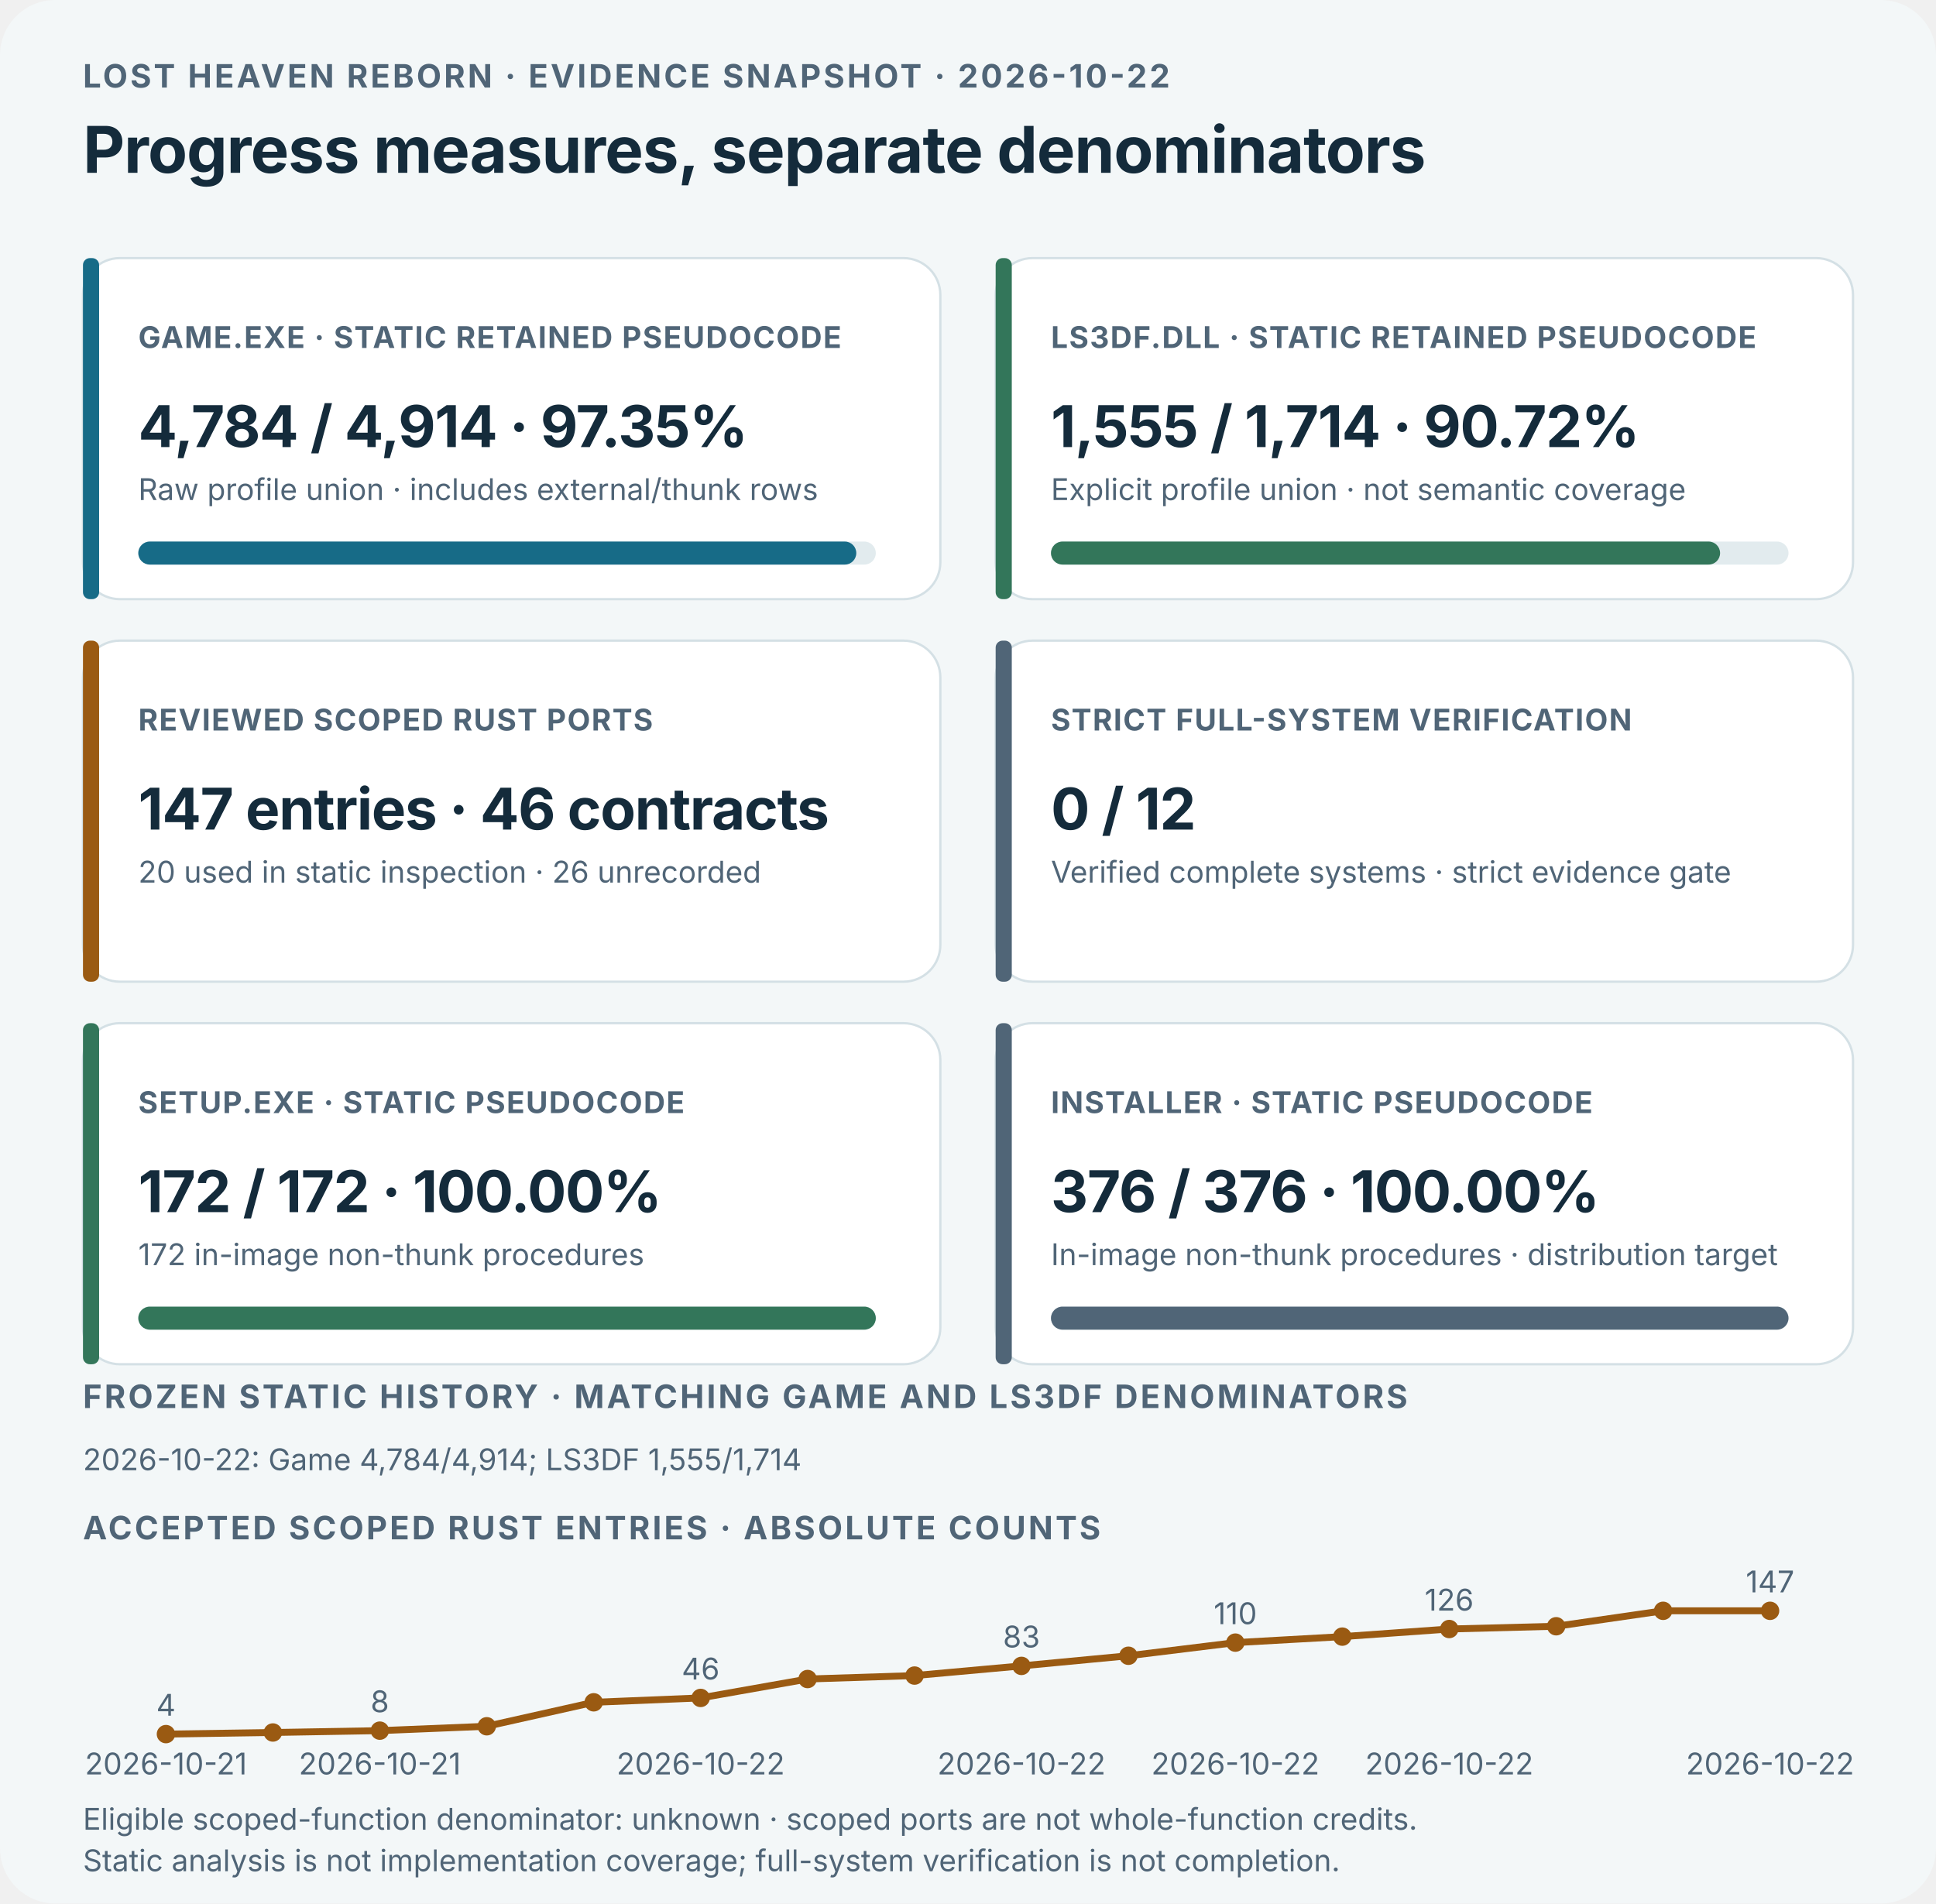
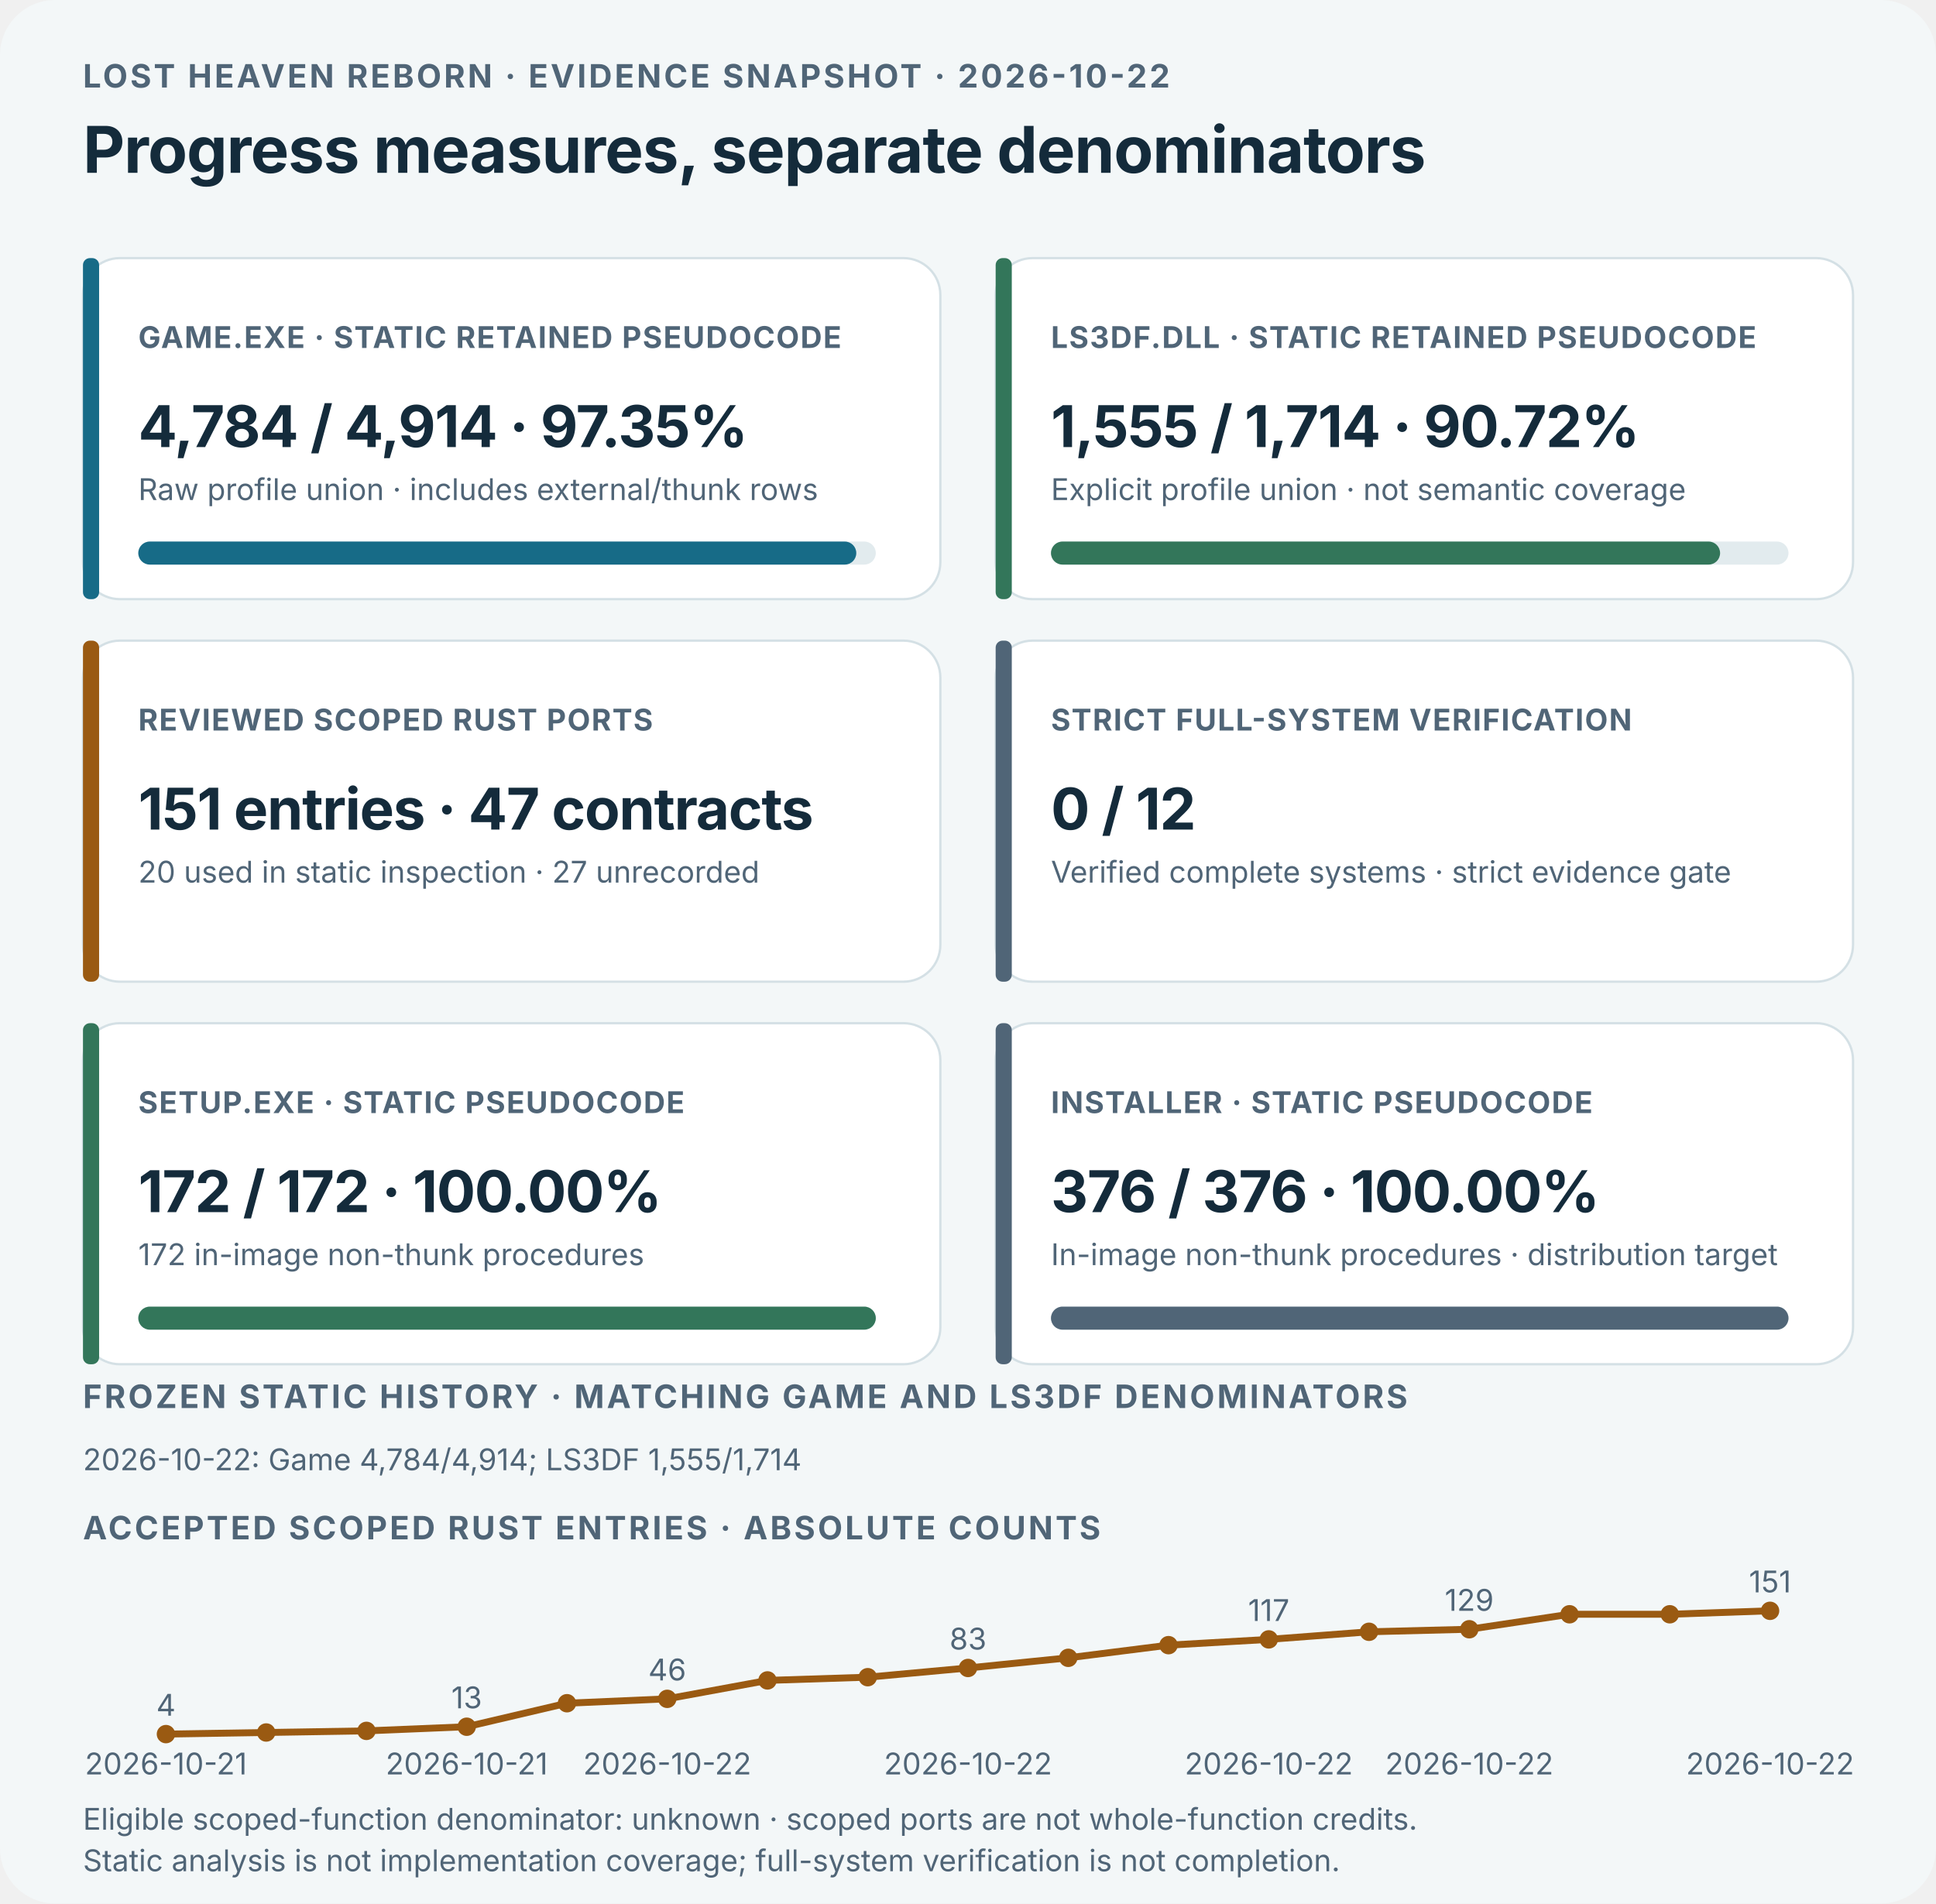
<svg xmlns="http://www.w3.org/2000/svg" viewBox="0 0 840 826" role="img" aria-labelledby="dashboard-title dashboard-desc">
  <style>text{font-family:Inter,ui-sans-serif,system-ui,-apple-system,"Segoe UI",sans-serif;fill:#142b3b}.kicker{font-size:14px;font-weight:700;letter-spacing:1.1px;fill:#506577}.title{font-size:28px;font-weight:750;letter-spacing:-.35px}.label{font-size:13px;font-weight:750;letter-spacing:.5px;fill:#506577}.value{font-size:25px;font-weight:750;letter-spacing:-.4px}.detail,.history{font-size:13px;fill:#506577}.dark-bg{display:none}@media(prefers-color-scheme:dark){.light-bg{display:none}.dark-bg{display:inline}text{fill:#edf4f6}.kicker,.label,.detail,.history{fill:#b3c5ce}.card-bg{fill:#172b39;stroke:#3b5361}.bar-track{fill:#314957}}</style>
  <rect class="light-bg" width="840" height="826" rx="24" fill="#f3f7f8" />
  <rect class="dark-bg" width="840" height="826" rx="24" fill="#0d1b25" />
  <text x="36" y="38" class="kicker">LOST HEAVEN REBORN · EVIDENCE SNAPSHOT · 2026-10-22</text>
  <text x="36" y="75" class="title">Progress measures, separate denominators</text>
  <g>
    <rect class="card-bg" x="36" y="112" width="372" height="148" rx="16" fill="#ffffff" stroke="#d4e0e5" />
    <rect x="36" y="112" width="7" height="148" rx="3" fill="#176b87" />
    <text x="60" y="151" class="label">GAME.EXE · STATIC RETAINED PSEUDOCODE</text>
    <text x="60" y="194" class="value">4,784 / 4,914 · 97.35%</text>
    <text x="60" y="217" class="detail">Raw profile union · includes external/thunk rows</text>
    <rect class="bar-track" x="60" y="235" width="320" height="10" rx="5" fill="#e2ebee" />
    <rect x="60" y="235" width="311.53" height="10" rx="5" fill="#176b87" />
  </g>
  <g>
    <rect class="card-bg" x="432" y="112" width="372" height="148" rx="16" fill="#ffffff" stroke="#d4e0e5" />
    <rect x="432" y="112" width="7" height="148" rx="3" fill="#33765a" />
    <text x="456" y="151" class="label">LS3DF.DLL · STATIC RETAINED PSEUDOCODE</text>
    <text x="456" y="194" class="value">1,555 / 1,714 · 90.72%</text>
    <text x="456" y="217" class="detail">Explicit profile union · not semantic coverage</text>
    <rect class="bar-track" x="456" y="235" width="320" height="10" rx="5" fill="#e2ebee" />
    <rect x="456" y="235" width="290.32" height="10" rx="5" fill="#33765a" />
  </g>
  <g>
    <rect class="card-bg" x="36" y="278" width="372" height="148" rx="16" fill="#ffffff" stroke="#d4e0e5" />
    <rect x="36" y="278" width="7" height="148" rx="3" fill="#9a5a12" />
    <text x="60" y="317" class="label">REVIEWED SCOPED RUST PORTS</text>
-     <text x="60" y="360" class="value">147 entries · 46 contracts</text>
-     <text x="60" y="383" class="detail">20 used in static inspection · 26 unrecorded</text>
+     <text x="60" y="360" class="value">151 entries · 47 contracts</text>
+     <text x="60" y="383" class="detail">20 used in static inspection · 27 unrecorded</text>
  </g>
  <g>
    <rect class="card-bg" x="432" y="278" width="372" height="148" rx="16" fill="#ffffff" stroke="#d4e0e5" />
    <rect x="432" y="278" width="7" height="148" rx="3" fill="#506577" />
    <text x="456" y="317" class="label">STRICT FULL-SYSTEM VERIFICATION</text>
    <text x="456" y="360" class="value">0 / 12</text>
    <text x="456" y="383" class="detail">Verified complete systems · strict evidence gate</text>
  </g>
  <g>
    <rect class="card-bg" x="36" y="444" width="372" height="148" rx="16" fill="#ffffff" stroke="#d4e0e5" />
    <rect x="36" y="444" width="7" height="148" rx="3" fill="#33765a" />
    <text x="60" y="483" class="label">SETUP.EXE · STATIC PSEUDOCODE</text>
    <text x="60" y="526" class="value">172 / 172 · 100.00%</text>
    <text x="60" y="549" class="detail">172 in-image non-thunk procedures</text>
    <rect class="bar-track" x="60" y="567" width="320" height="10" rx="5" fill="#e2ebee" />
    <rect x="60" y="567" width="320.00" height="10" rx="5" fill="#33765a" />
  </g>
  <g>
    <rect class="card-bg" x="432" y="444" width="372" height="148" rx="16" fill="#ffffff" stroke="#d4e0e5" />
    <rect x="432" y="444" width="7" height="148" rx="3" fill="#506577" />
    <text x="456" y="483" class="label">INSTALLER · STATIC PSEUDOCODE</text>
    <text x="456" y="526" class="value">376 / 376 · 100.00%</text>
    <text x="456" y="549" class="detail">In-image non-thunk procedures · distribution target</text>
    <rect class="bar-track" x="456" y="567" width="320" height="10" rx="5" fill="#e2ebee" />
    <rect x="456" y="567" width="320.00" height="10" rx="5" fill="#506577" />
  </g>
  <text x="36" y="611" class="kicker">FROZEN STATIC HISTORY · MATCHING GAME AND LS3DF DENOMINATORS</text>
  <text x="36" y="638" class="history">2026-10-22: Game 4,784/4,914; LS3DF 1,555/1,714</text>
  <text x="36" y="668" class="kicker">ACCEPTED SCOPED RUST ENTRIES · ABSOLUTE COUNTS</text>
-   <polyline points="72.0,752.5 118.4,751.8 164.8,751.0 211.2,749.1 257.6,738.7 304.0,736.8 350.4,728.6 396.8,727.1 443.2,722.9 489.6,718.5 536.0,712.8 582.4,710.2 628.8,706.9 675.2,705.7 721.6,699.0 768.0,699.0" fill="none" stroke="#9a5a12" stroke-width="3" stroke-linecap="round" stroke-linejoin="round" />
+   <polyline points="72.0,752.5 115.5,751.8 159.0,751.1 202.5,749.3 246.0,739.1 289.5,737.2 333.0,729.2 376.5,727.8 420.0,723.8 463.5,719.4 507.0,713.9 550.5,711.4 594.0,708.1 637.5,707.0 681.0,700.5 724.5,700.5 768.0,699.0" fill="none" stroke="#9a5a12" stroke-width="3" stroke-linecap="round" stroke-linejoin="round" />
  <circle cx="72.0" cy="752.5" r="4" fill="#9a5a12" />
  <text x="72.0" y="744.5" text-anchor="middle" class="history">4</text>
  <text x="72.0" y="770" text-anchor="middle" class="history">2026-10-21</text>
-   <circle cx="118.4" cy="751.8" r="4" fill="#9a5a12" />
-   <circle cx="164.8" cy="751.0" r="4" fill="#9a5a12" />
-   <text x="164.8" y="743.0" text-anchor="middle" class="history">8</text>
-   <text x="164.8" y="770" text-anchor="middle" class="history">2026-10-21</text>
-   <circle cx="211.2" cy="749.1" r="4" fill="#9a5a12" />
-   <circle cx="257.6" cy="738.7" r="4" fill="#9a5a12" />
-   <circle cx="304.0" cy="736.8" r="4" fill="#9a5a12" />
-   <text x="304.0" y="728.8" text-anchor="middle" class="history">46</text>
-   <text x="304.0" y="770" text-anchor="middle" class="history">2026-10-22</text>
-   <circle cx="350.4" cy="728.6" r="4" fill="#9a5a12" />
-   <circle cx="396.8" cy="727.1" r="4" fill="#9a5a12" />
-   <circle cx="443.2" cy="722.9" r="4" fill="#9a5a12" />
-   <text x="443.2" y="714.9" text-anchor="middle" class="history">83</text>
-   <text x="443.2" y="770" text-anchor="middle" class="history">2026-10-22</text>
-   <circle cx="489.6" cy="718.5" r="4" fill="#9a5a12" />
-   <circle cx="536.0" cy="712.8" r="4" fill="#9a5a12" />
-   <text x="536.0" y="704.8" text-anchor="middle" class="history">110</text>
-   <text x="536.0" y="770" text-anchor="middle" class="history">2026-10-22</text>
-   <circle cx="582.4" cy="710.2" r="4" fill="#9a5a12" />
-   <circle cx="628.8" cy="706.9" r="4" fill="#9a5a12" />
-   <text x="628.8" y="698.9" text-anchor="middle" class="history">126</text>
-   <text x="628.8" y="770" text-anchor="middle" class="history">2026-10-22</text>
-   <circle cx="675.2" cy="705.7" r="4" fill="#9a5a12" />
-   <circle cx="721.6" cy="699.0" r="4" fill="#9a5a12" />
+   <circle cx="115.5" cy="751.8" r="4" fill="#9a5a12" />
+   <circle cx="159.0" cy="751.1" r="4" fill="#9a5a12" />
+   <circle cx="202.5" cy="749.3" r="4" fill="#9a5a12" />
+   <text x="202.5" y="741.3" text-anchor="middle" class="history">13</text>
+   <text x="202.5" y="770" text-anchor="middle" class="history">2026-10-21</text>
+   <circle cx="246.0" cy="739.1" r="4" fill="#9a5a12" />
+   <circle cx="289.5" cy="737.2" r="4" fill="#9a5a12" />
+   <text x="289.5" y="729.2" text-anchor="middle" class="history">46</text>
+   <text x="289.5" y="770" text-anchor="middle" class="history">2026-10-22</text>
+   <circle cx="333.0" cy="729.2" r="4" fill="#9a5a12" />
+   <circle cx="376.5" cy="727.8" r="4" fill="#9a5a12" />
+   <circle cx="420.0" cy="723.8" r="4" fill="#9a5a12" />
+   <text x="420.0" y="715.8" text-anchor="middle" class="history">83</text>
+   <text x="420.0" y="770" text-anchor="middle" class="history">2026-10-22</text>
+   <circle cx="463.5" cy="719.4" r="4" fill="#9a5a12" />
+   <circle cx="507.0" cy="713.9" r="4" fill="#9a5a12" />
+   <circle cx="550.5" cy="711.4" r="4" fill="#9a5a12" />
+   <text x="550.5" y="703.4" text-anchor="middle" class="history">117</text>
+   <text x="550.5" y="770" text-anchor="middle" class="history">2026-10-22</text>
+   <circle cx="594.0" cy="708.1" r="4" fill="#9a5a12" />
+   <circle cx="637.5" cy="707.0" r="4" fill="#9a5a12" />
+   <text x="637.5" y="699.0" text-anchor="middle" class="history">129</text>
+   <text x="637.5" y="770" text-anchor="middle" class="history">2026-10-22</text>
+   <circle cx="681.0" cy="700.5" r="4" fill="#9a5a12" />
+   <circle cx="724.5" cy="700.5" r="4" fill="#9a5a12" />
  <circle cx="768.0" cy="699.0" r="4" fill="#9a5a12" />
-   <text x="768.0" y="691.0" text-anchor="middle" class="history">147</text>
+   <text x="768.0" y="691.0" text-anchor="middle" class="history">151</text>
  <text x="768.0" y="770" text-anchor="middle" class="history">2026-10-22</text>
  <text x="36" y="794" class="detail">Eligible scoped-function denominator: unknown · scoped ports are not whole-function credits.</text>
  <text x="36" y="812" class="detail">Static analysis is not implementation coverage; full-system verification is not completion.</text>
</svg>
